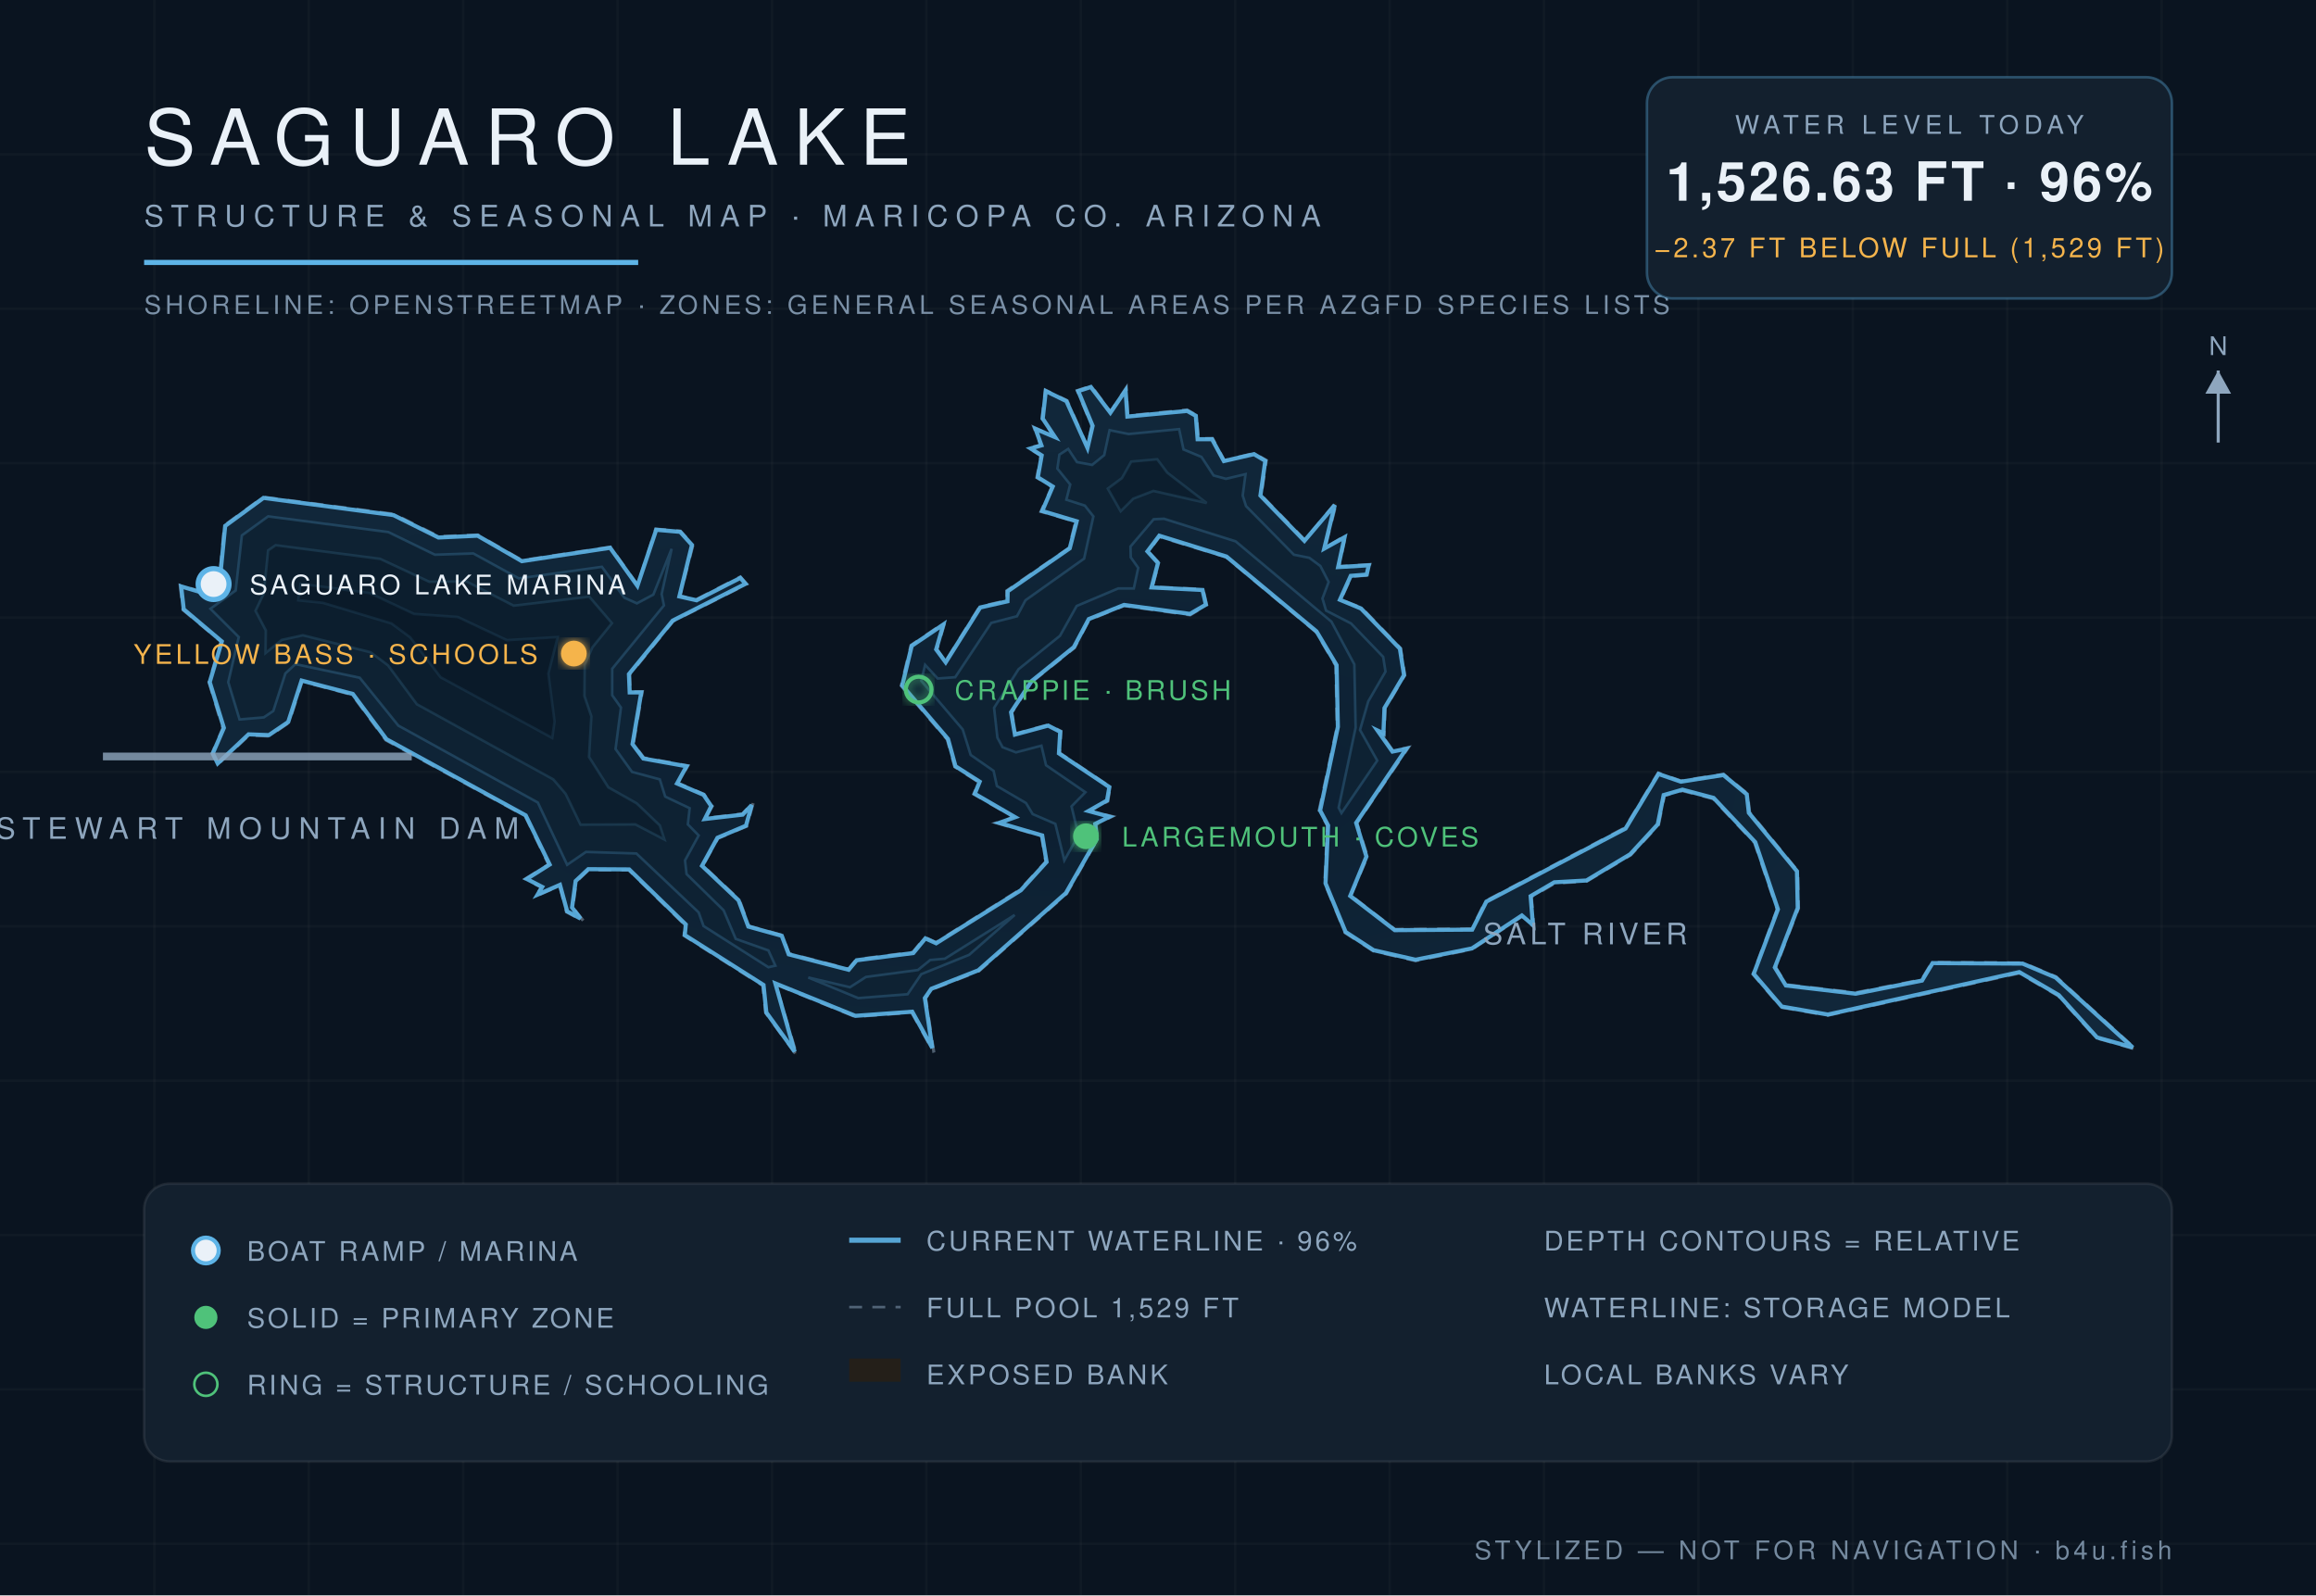
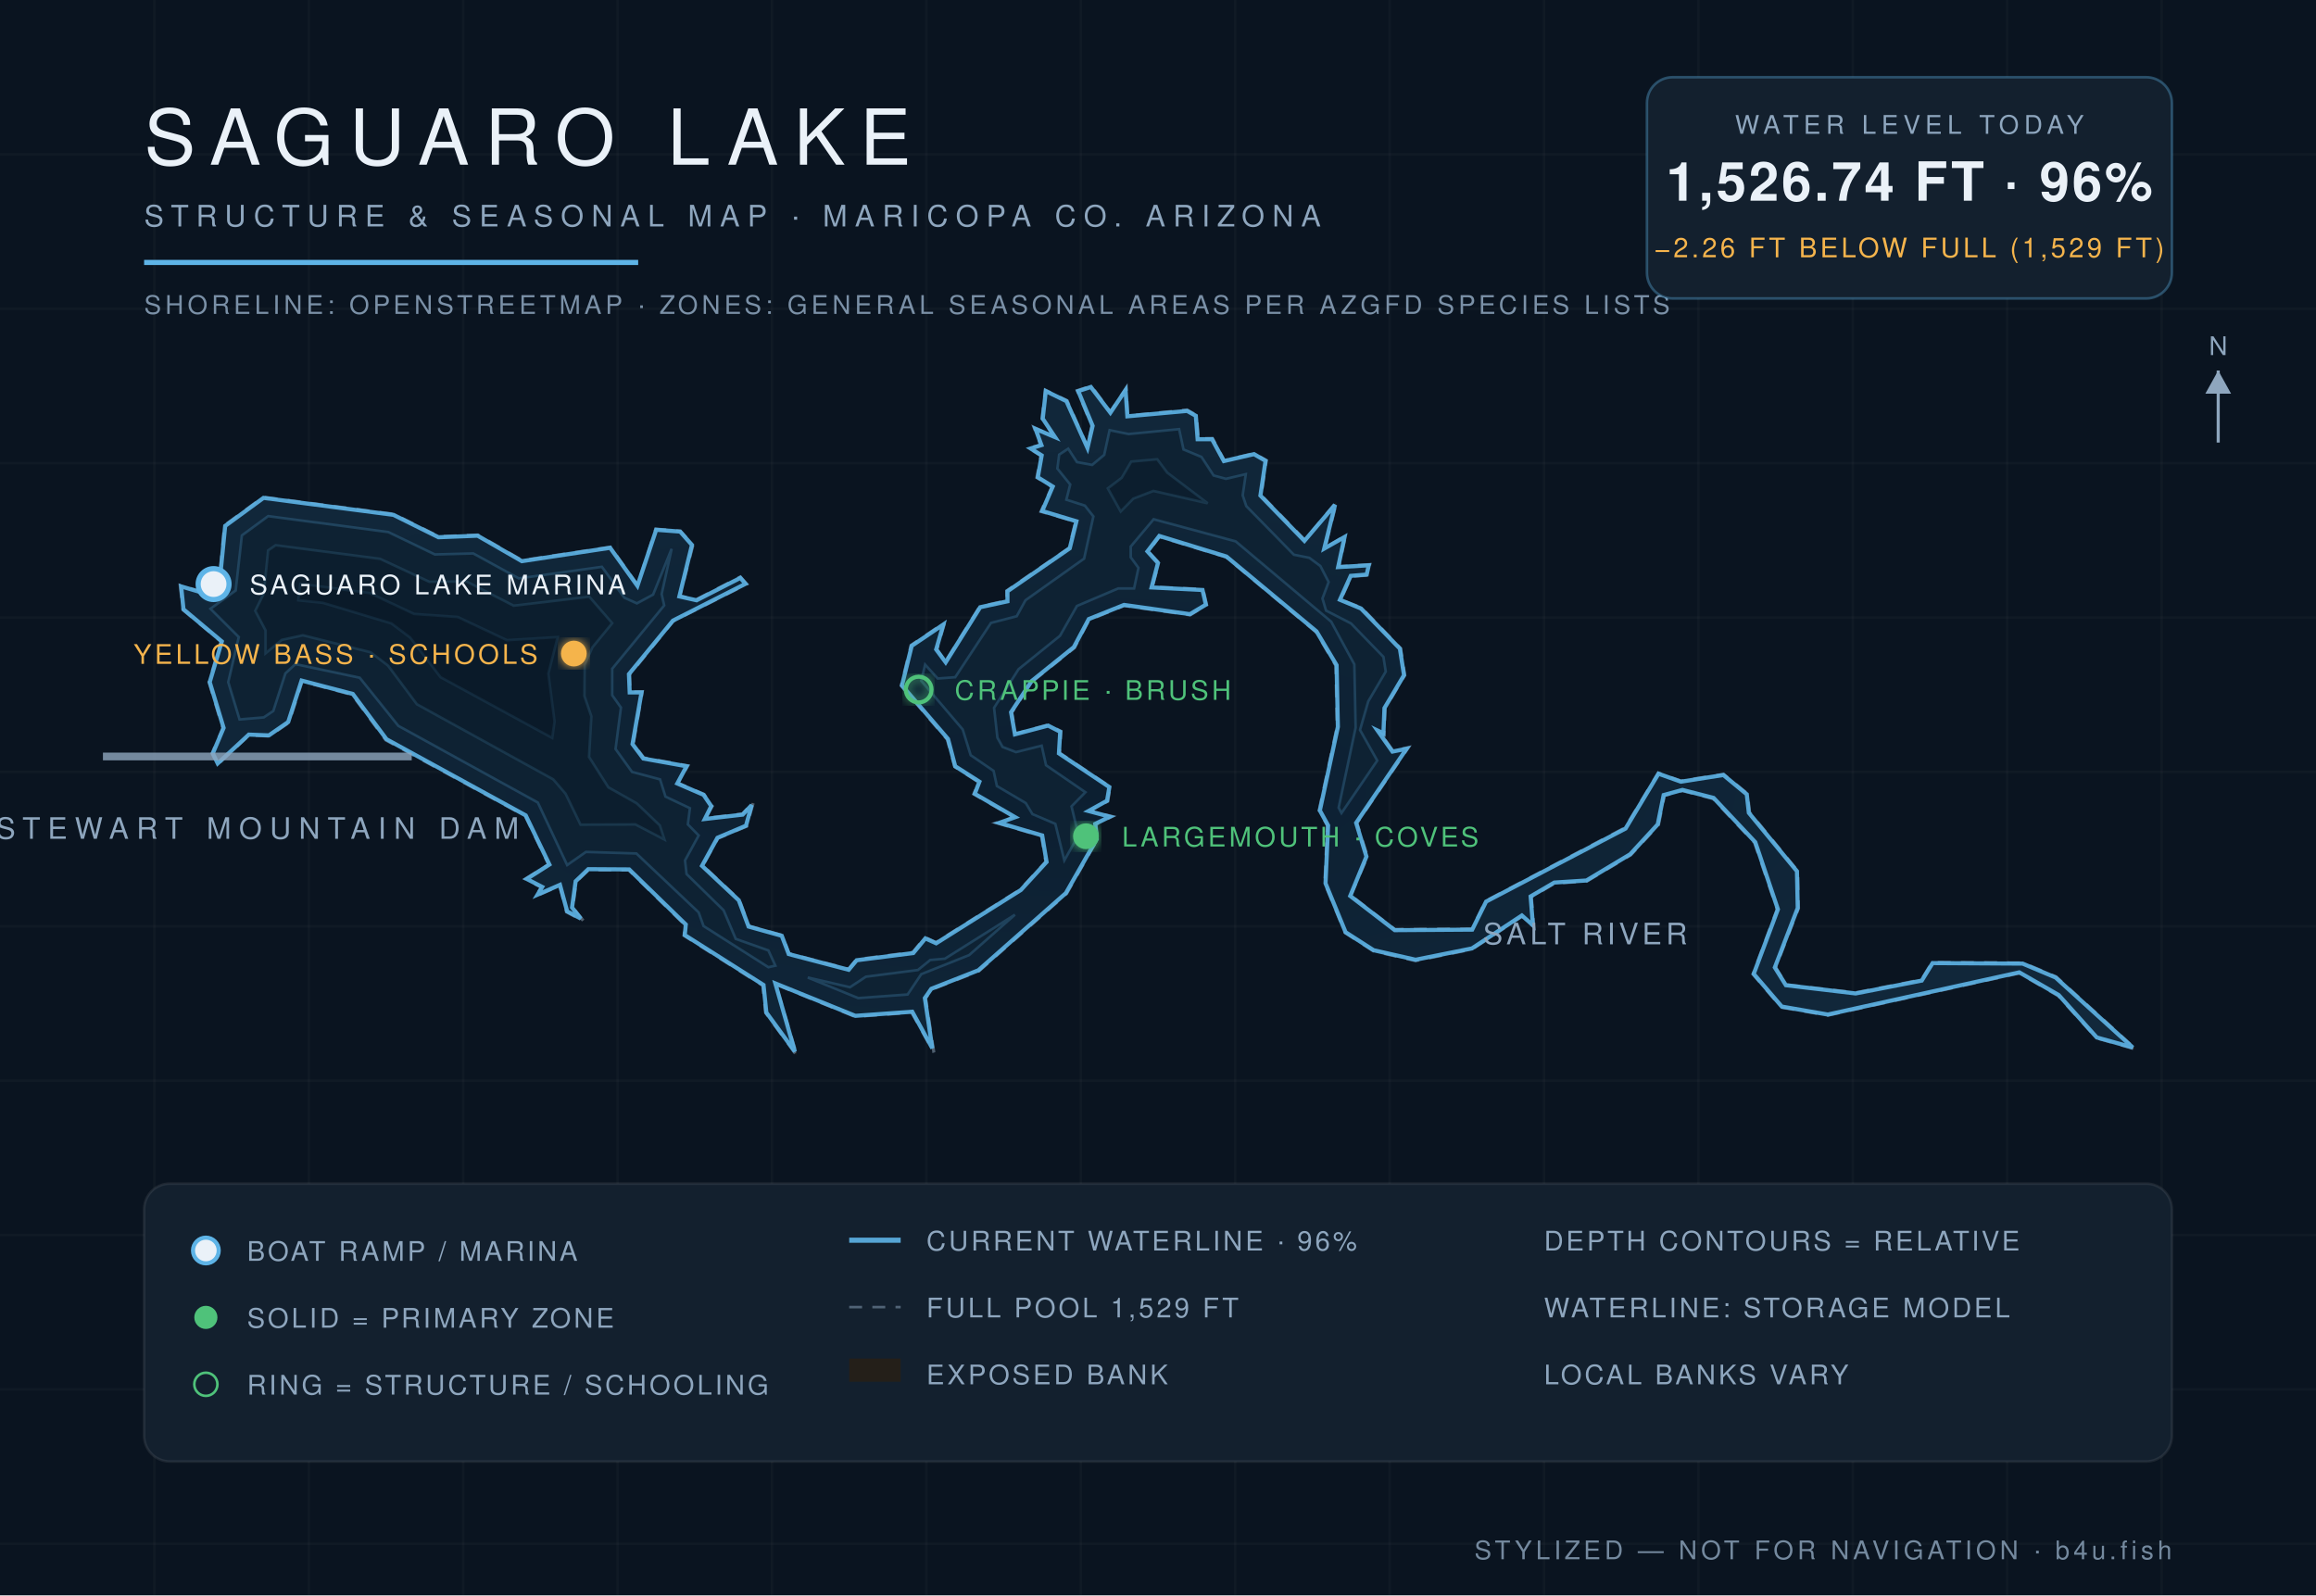
<svg xmlns="http://www.w3.org/2000/svg" viewBox="0 0 900 620" font-family="Helvetica,Arial,sans-serif">
  <defs>
    <radialGradient id="wg" cx="45%" cy="60%" r="80%">
      <stop offset="0%" stop-color="#0c1f31" />
      <stop offset="55%" stop-color="#102639" />
      <stop offset="100%" stop-color="#13293c" />
    </radialGradient>
    <filter id="glow">
      <feGaussianBlur stdDeviation="2.2" result="b" />
      <feMerge>
        <feMergeNode in="b" />
        <feMergeNode in="SourceGraphic" />
      </feMerge>
    </filter>
  </defs>
  <rect width="900" height="620" fill="#0a1420" />
  <g stroke="#ffffff" stroke-opacity="0.025">
    <line x1="60" y1="0" x2="60" y2="620" />
    <line x1="120" y1="0" x2="120" y2="620" />
    <line x1="180" y1="0" x2="180" y2="620" />
    <line x1="240" y1="0" x2="240" y2="620" />
    <line x1="300" y1="0" x2="300" y2="620" />
    <line x1="360" y1="0" x2="360" y2="620" />
    <line x1="420" y1="0" x2="420" y2="620" />
    <line x1="480" y1="0" x2="480" y2="620" />
    <line x1="540" y1="0" x2="540" y2="620" />
    <line x1="600" y1="0" x2="600" y2="620" />
    <line x1="660" y1="0" x2="660" y2="620" />
    <line x1="720" y1="0" x2="720" y2="620" />
    <line x1="780" y1="0" x2="780" y2="620" />
    <line x1="840" y1="0" x2="840" y2="620" />
    <line x1="0" y1="60" x2="900" y2="60" />
    <line x1="0" y1="120" x2="900" y2="120" />
    <line x1="0" y1="180" x2="900" y2="180" />
    <line x1="0" y1="240" x2="900" y2="240" />
    <line x1="0" y1="300" x2="900" y2="300" />
    <line x1="0" y1="360" x2="900" y2="360" />
    <line x1="0" y1="420" x2="900" y2="420" />
    <line x1="0" y1="480" x2="900" y2="480" />
    <line x1="0" y1="540" x2="900" y2="540" />
    <line x1="0" y1="600" x2="900" y2="600" />
  </g>
  <path d="M 524.9,348.0 L 531.4,332.9 L 527.3,319.9 L 547.3,290.5 L 541.3,291.8 L 535.6,283.8 L 537.8,285.6 L 538.3,275.3 L 545.9,262.4 L 544.3,252.0 L 529.1,236.2 L 521.0,233.1 L 525.1,224.0 L 531.3,223.6 L 532.3,219.4 L 520.3,220.2 L 522.9,208.1 L 514.9,213.0 L 519.4,195.0 L 507.1,209.9 L 490.1,192.5 L 492.1,178.9 L 487.3,176.2 L 475.8,179.0 L 471.2,170.4 L 465.7,170.5 L 465.0,161.4 L 461.3,159.3 L 438.2,161.6 L 437.7,150.7 L 431.5,160.1 L 424.1,150.0 L 418.6,151.8 L 424.3,165.5 L 422.6,173.8 L 414.7,155.7 L 406.2,151.6 L 404.9,162.7 L 409.7,169.8 L 401.8,166.1 L 404.4,173.0 L 399.7,174.1 L 404.5,177.1 L 402.9,185.6 L 408.8,189.2 L 404.5,198.8 L 418.0,202.7 L 415.4,213.0 L 391.2,229.6 L 391.3,233.4 L 380.7,235.8 L 367.4,257.2 L 364.1,252.4 L 367.1,242.0 L 354.0,250.8 L 350.2,266.5 L 368.1,287.4 L 371.0,298.0 L 380.4,304.0 L 378.4,308.6 L 394.2,317.7 L 387.2,319.8 L 404.7,324.9 L 406.4,334.9 L 396.5,345.7 L 363.7,366.3 L 359.5,364.3 L 354.7,370.1 L 332.8,372.9 L 329.8,376.6 L 306.6,370.6 L 304.0,363.5 L 291.0,359.9 L 287.3,349.7 L 273.1,336.4 L 279.0,325.8 L 290.2,321.1 L 292.8,311.7 L 288.5,316.3 L 274.1,318.0 L 276.8,313.3 L 273.6,308.7 L 263.4,304.3 L 267.3,297.6 L 250.2,294.5 L 246.1,289.1 L 249.6,268.8 L 244.9,268.9 L 244.7,262.2 L 261.6,241.4 L 290.2,227.0 L 287.7,224.2 L 270.6,233.0 L 264.2,231.6 L 269.3,211.8 L 264.4,206.4 L 254.8,205.6 L 247.8,227.4 L 237.2,212.6 L 202.9,217.8 L 185.7,207.9 L 170.5,208.5 L 153.0,199.8 L 102.3,193.2 L 87.2,204.2 L 85.1,226.5 L 78.8,230.1 L 70.0,227.5 L 71.1,237.0 L 85.9,249.3 L 81.2,265.1 L 86.6,283.0 L 82.4,292.8 L 84.5,297.2 L 96.8,285.7 L 104.6,286.1 L 112.3,280.8 L 117.4,264.8 L 136.9,270.0 L 149.9,287.6 L 204.1,317.1 L 213.2,336.0 L 204.1,341.6 L 210.4,344.9 L 208.0,348.4 L 217.5,344.2 L 220.1,354.4 L 226.8,358.0 L 222.6,352.7 L 223.9,342.7 L 228.7,338.1 L 244.3,338.1 L 266.2,359.5 L 265.8,363.6 L 296.4,383.0 L 297.5,393.6 L 309.7,410.3 L 301.4,382.5 L 332.3,395.1 L 354.3,393.5 L 362.9,409.0 L 359.7,387.9 L 362.2,384.5 L 380.4,377.4 L 414.5,347.3 L 426.5,326.1 L 425.9,320.4 L 432.2,317.3 L 423.3,315.2 L 430.5,311.4 L 431.4,305.8 L 411.7,292.6 L 412.3,284.2 L 407.3,281.7 L 394.6,285.2 L 393.2,276.9 L 401.1,264.9 L 417.6,251.7 L 423.2,240.9 L 436.8,235.4 L 462.5,239.0 L 468.9,235.1 L 467.5,229.0 L 447.8,228.1 L 450.3,218.7 L 446.2,214.4 L 450.5,208.6 L 476.5,216.5 L 511.4,245.6 L 519.1,258.7 L 519.6,282.5 L 512.6,315.0 L 515.8,320.8 L 514.8,343.3 L 522.7,362.5 L 533.7,369.6 L 550.1,373.4 L 572.1,368.9 L 591.5,356.1 L 596.1,360.3 L 595.1,348.6 L 604.1,343.3 L 616.6,342.5 L 633.7,332.3 L 644.5,320.6 L 646.8,309.2 L 653.8,307.3 L 665.7,310.4 L 681.8,327.5 L 690.6,353.4 L 681.2,378.6 L 692.2,391.5 L 710.3,394.6 L 784.7,378.2 L 799.8,387.0 L 814.7,403.4 L 830.0,407.8 L 799.0,379.6 L 786.1,374.2 L 750.8,374.0 L 746.7,380.8 L 721.1,385.8 L 694.2,382.7 L 690.0,376.0 L 698.9,353.0 L 698.6,338.5 L 679.9,315.7 L 679.1,308.5 L 669.8,300.9 L 653.2,303.5 L 644.4,300.4 L 631.5,321.7 L 577.3,350.2 L 572.0,361.0 L 542.0,361.2 L 524.9,348.0 Z" fill="#241f19" fill-opacity="0.9" stroke="#8ea6be" stroke-opacity="0.5" stroke-width="1.2" stroke-dasharray="5 4" />
-   <path d="M 524.7,348.2 L 542.0,361.5 L 572.1,361.3 L 577.6,350.4 L 631.7,322.0 L 644.5,300.8 L 653.2,303.8 L 669.7,301.2 L 678.8,308.7 L 679.6,315.9 L 698.3,338.6 L 698.6,352.9 L 689.7,376.0 L 694.0,383.0 L 721.1,386.2 L 746.9,381.1 L 751.0,374.3 L 786.0,374.5 L 798.8,379.9 L 828.8,407.1 L 814.9,403.2 L 800.0,386.7 L 784.7,377.8 L 710.3,394.3 L 692.4,391.2 L 681.5,378.5 L 690.9,353.4 L 682.1,327.3 L 665.9,310.1 L 653.8,306.9 L 646.5,309.0 L 644.2,320.4 L 633.5,332.0 L 616.5,342.2 L 604.0,342.9 L 594.8,348.3 L 595.7,359.5 L 591.4,355.8 L 572.0,368.6 L 550.1,373.0 L 533.8,369.3 L 522.9,362.2 L 515.1,343.3 L 516.1,320.8 L 513.0,315.0 L 519.9,282.5 L 519.4,258.5 L 511.6,245.4 L 476.6,216.3 L 450.5,208.2 L 445.9,214.3 L 450.0,218.8 L 447.5,228.3 L 467.3,229.3 L 468.6,235.0 L 462.4,238.6 L 436.8,235.1 L 423.1,240.6 L 417.3,251.5 L 400.9,264.7 L 392.9,276.8 L 394.4,285.5 L 407.3,282.0 L 412.0,284.4 L 411.5,292.8 L 431.1,305.9 L 430.2,311.1 L 423.0,315.2 L 431.2,317.4 L 425.6,320.2 L 426.2,326.1 L 414.2,347.1 L 380.2,377.1 L 361.9,384.3 L 359.4,387.9 L 362.3,407.3 L 354.5,393.2 L 332.4,394.8 L 301.3,382.2 L 308.8,408.7 L 297.8,393.5 L 296.7,382.8 L 266.1,363.4 L 266.5,359.3 L 244.5,337.9 L 228.6,337.8 L 223.7,342.4 L 222.3,352.7 L 225.6,357.0 L 220.4,354.2 L 217.6,343.9 L 208.9,347.7 L 210.7,344.7 L 204.7,341.6 L 213.6,336.0 L 204.3,316.9 L 150.2,287.3 L 137.1,269.7 L 117.2,264.5 L 112.0,280.6 L 104.5,285.7 L 96.6,285.4 L 84.6,296.7 L 82.7,292.8 L 87.0,282.9 L 81.5,265.1 L 86.2,249.3 L 71.4,236.8 L 70.4,227.9 L 78.8,230.4 L 85.3,226.7 L 87.5,204.4 L 102.4,193.5 L 152.9,200.2 L 170.4,208.9 L 185.6,208.2 L 202.8,218.1 L 237.1,212.9 L 247.7,227.7 L 255.0,205.9 L 264.3,206.7 L 268.9,211.8 L 264.0,231.8 L 270.7,233.3 L 287.7,224.6 L 289.7,226.9 L 261.4,241.2 L 244.4,262.0 L 244.7,269.1 L 249.2,269.1 L 245.8,289.2 L 250.0,294.8 L 266.8,297.8 L 263.1,304.5 L 273.4,308.9 L 276.4,313.3 L 273.9,318.3 L 288.6,316.6 L 292.1,312.9 L 289.9,320.9 L 278.8,325.6 L 272.8,336.5 L 287.0,349.9 L 290.8,360.1 L 303.8,363.7 L 306.5,370.9 L 329.8,376.9 L 332.9,373.2 L 354.9,370.4 L 359.6,364.7 L 363.8,366.6 L 396.7,346.0 L 406.7,335.0 L 405.0,324.7 L 388.3,319.8 L 394.5,317.6 L 378.8,308.5 L 380.7,303.8 L 371.3,297.8 L 368.4,287.2 L 350.6,266.4 L 354.3,251.0 L 366.6,242.7 L 363.8,252.4 L 367.5,257.4 L 380.9,236.1 L 391.5,233.7 L 391.6,229.8 L 415.7,213.1 L 418.4,202.6 L 405.0,198.6 L 409.1,189.1 L 403.3,185.5 L 404.8,177.0 L 400.5,174.3 L 404.7,173.1 L 402.4,166.7 L 410.0,169.9 L 405.2,162.7 L 406.4,152.0 L 414.4,155.9 L 422.6,174.1 L 424.6,165.5 L 419.0,152.0 L 423.9,150.4 L 431.5,160.4 L 437.4,151.7 L 438.1,161.9 L 461.3,159.7 L 464.7,161.6 L 465.4,170.7 L 471.0,170.7 L 475.6,179.2 L 487.3,176.5 L 491.7,179.1 L 489.8,192.6 L 506.9,210.2 L 518.7,196.3 L 514.6,213.2 L 522.5,208.8 L 520.0,220.4 L 531.9,219.7 L 531.1,223.3 L 524.9,223.8 L 520.7,233.1 L 528.9,236.5 L 544.0,252.1 L 545.6,262.4 L 538.0,275.2 L 537.6,285.0 L 535.3,283.9 L 541.1,292.1 L 546.5,291.0 L 527.0,319.8 L 531.0,332.9 L 524.7,348.2 Z" fill="url(#wg)" stroke="#5eb4e7" stroke-opacity="0.9" stroke-width="1.6" />
-   <path d="M 81.8,236.6 L 91.6,229.5 L 94.0,208.1 L 104.2,200.7 L 150.9,206.8 L 169.0,215.6 L 183.9,215.1 L 201.6,224.8 L 233.9,220.3 L 242.6,232.3 L 247.5,234.5 L 253.9,231.1 L 261.0,213.3 L 257.1,230.9 L 258.0,235.3 L 237.9,259.9 L 237.9,270.2 L 241.3,275.0 L 239.2,291.1 L 245.6,300.0 L 256.4,302.9 L 258.5,309.6 L 268.0,314.1 L 267.3,320.4 L 271.5,324.7 L 266.2,334.4 L 266.8,339.7 L 281.2,353.8 L 285.9,364.9 L 298.6,369.4 L 301.3,375.3 L 298.6,375.9 L 273.4,359.9 L 271.5,354.6 L 247.3,331.7 L 227.7,331.1 L 220.4,336.1 L 209.0,311.9 L 154.8,282.0 L 139.8,263.4 L 114.8,258.1 L 110.9,261.7 L 106.2,276.3 L 102.5,278.8 L 93.1,279.6 L 88.7,265.1 L 92.8,247.6 L 81.8,236.6 Z" fill="#0e2233" stroke="#5eb4e7" stroke-opacity="0.22" stroke-width="1" />
-   <path d="M 314.1,379.9 L 330.3,383.7 L 336.5,379.7 L 356.7,377.0 L 361.5,373.1 L 367.2,372.6 L 394.3,355.6 L 376.6,371.1 L 358.0,378.6 L 352.7,386.4 L 333.5,387.9 L 314.1,379.9 Z" fill="#0e2233" stroke="#5eb4e7" stroke-opacity="0.22" stroke-width="1" />
-   <path d="M 413.6,334.4 L 410.1,320.2 L 401.3,316.4 L 398.7,312.1 L 387.4,305.5 L 386.1,299.6 L 377.2,293.4 L 374.1,283.5 L 358.0,264.6 L 359.5,258.4 L 364.4,263.7 L 371.2,263.2 L 385.2,242.1 L 395.2,239.5 L 398.5,233.3 L 421.3,217.1 L 424.9,200.7 L 421.6,196.5 L 414.4,194.2 L 415.9,188.3 L 410.9,182.1 L 411.7,176.7 L 415.1,174.5 L 418.5,179.6 L 424.4,180.7 L 429.1,176.9 L 431.2,167.2 L 438.6,168.7 L 458.2,166.8 L 459.9,174.7 L 466.9,177.6 L 471.6,184.8 L 476.4,186.1 L 484.0,184.3 L 482.9,192.6 L 484.2,196.7 L 502.8,215.6 L 508.8,216.8 L 513.1,220.0 L 516.3,226.2 L 513.9,232.6 L 515.3,237.3 L 525.0,242.3 L 537.5,255.3 L 538.4,261.0 L 531.7,272.6 L 528.5,283.7 L 535.2,295.6 L 521.3,316.0 L 520.2,313.9 L 526.8,282.8 L 526.3,258.2 L 517.4,241.6 L 480.2,210.4 L 452.3,201.6 L 448.3,201.8 L 439.3,212.4 L 439.4,216.6 L 442.3,220.7 L 440.6,228.7 L 434.5,228.7 L 418.4,235.5 L 411.9,247.1 L 395.8,260.1 L 386.3,275.1 L 387.6,286.7 L 389.6,290.4 L 394.8,292.4 L 404.7,289.8 L 406.5,297.4 L 421.8,307.9 L 416.4,313.4 L 419.1,324.6 L 413.6,334.4 Z" fill="#0e2233" stroke="#5eb4e7" stroke-opacity="0.22" stroke-width="1" />
-   <path d="M 103.2,253.8 L 103.3,245.0 L 99.3,237.4 L 102.5,230.7 L 104.2,213.9 L 107.1,211.9 L 147.7,217.2 L 166.8,226.1 L 181.3,226.0 L 199.6,235.4 L 229.0,231.9 L 237.8,242.2 L 230.2,251.6 L 227.2,258.3 L 227.1,270.5 L 229.8,278.4 L 228.9,294.2 L 236.4,306.0 L 247.4,312.2 L 256.4,320.8 L 258.2,326.3 L 246.9,320.4 L 225.6,320.5 L 219.8,308.5 L 215.0,302.9 L 162.0,273.7 L 150.8,258.6 L 144.0,253.5 L 117.7,246.9 L 109.5,248.7 L 103.2,253.8 Z" fill="#0c1e2e" stroke="#5eb4e7" stroke-opacity="0.15" stroke-width="1" />
-   <path d="M 435.5,198.7 L 430.5,189.9 L 436.0,185.8 L 439.6,179.4 L 449.7,178.5 L 453.6,183.7 L 468.9,195.5 L 448.2,190.8 L 440.4,193.8 L 435.5,198.7 Z" fill="#0c1e2e" stroke="#5eb4e7" stroke-opacity="0.15" stroke-width="1" />
-   <path d="M 115.9,233.3 L 116.8,226.9 L 143.7,230.5 L 160.9,238.6 L 177.9,239.8 L 197.0,248.8 L 216.7,247.6 L 213.1,261.8 L 215.5,280.4 L 214.6,286.8 L 171.2,263.2 L 159.4,247.7 L 152.1,242.3 L 125.5,234.3 L 115.9,233.3 Z" fill="#0a1a29" stroke="#5eb4e7" stroke-opacity="0.1" stroke-width="1" />
+   <path d="M 524.7,348.2 L 542.0,361.5 L 572.1,361.3 L 577.5,350.4 L 631.7,322.0 L 644.5,300.7 L 653.2,303.8 L 669.7,301.2 L 678.8,308.7 L 679.6,315.9 L 698.3,338.6 L 698.6,352.9 L 689.7,376.0 L 694.0,382.9 L 721.1,386.1 L 746.8,381.1 L 751.0,374.3 L 786.0,374.5 L 798.8,379.9 L 828.8,407.1 L 814.8,403.2 L 800.0,386.7 L 784.7,377.9 L 710.3,394.3 L 692.4,391.2 L 681.5,378.5 L 690.9,353.4 L 682.1,327.3 L 665.9,310.1 L 653.8,307.0 L 646.5,309.0 L 644.2,320.4 L 633.5,332.0 L 616.5,342.2 L 604.0,343.0 L 594.8,348.4 L 595.7,359.6 L 591.4,355.8 L 572.0,368.6 L 550.1,373.0 L 533.8,369.3 L 522.9,362.3 L 515.1,343.3 L 516.1,320.8 L 512.9,315.0 L 519.9,282.5 L 519.4,258.5 L 511.6,245.4 L 476.6,216.3 L 450.5,208.3 L 445.9,214.3 L 450.0,218.8 L 447.5,228.3 L 467.3,229.3 L 468.6,235.0 L 462.4,238.7 L 436.8,235.1 L 423.1,240.6 L 417.3,251.5 L 400.9,264.7 L 392.9,276.8 L 394.4,285.4 L 407.3,282.0 L 412.0,284.4 L 411.5,292.8 L 431.1,305.9 L 430.2,311.2 L 423.0,315.2 L 431.3,317.4 L 425.6,320.2 L 426.2,326.1 L 414.2,347.1 L 380.2,377.1 L 361.9,384.3 L 359.4,387.9 L 362.3,407.4 L 354.5,393.2 L 332.4,394.8 L 301.3,382.2 L 308.9,408.7 L 297.8,393.5 L 296.7,382.8 L 266.1,363.4 L 266.5,359.3 L 244.5,337.9 L 228.6,337.8 L 223.7,342.5 L 222.3,352.7 L 225.7,357.0 L 220.4,354.2 L 217.6,343.9 L 208.9,347.7 L 210.7,344.7 L 204.7,341.6 L 213.5,336.0 L 204.3,316.9 L 150.2,287.3 L 137.1,269.7 L 117.2,264.5 L 112.0,280.6 L 104.5,285.8 L 96.7,285.5 L 84.6,296.7 L 82.7,292.8 L 86.9,282.9 L 81.5,265.1 L 86.2,249.3 L 71.3,236.8 L 70.4,227.9 L 78.8,230.4 L 85.3,226.7 L 87.5,204.4 L 102.4,193.5 L 152.9,200.1 L 170.4,208.8 L 185.6,208.2 L 202.8,218.1 L 237.1,212.9 L 247.7,227.7 L 255.0,205.9 L 264.3,206.6 L 268.9,211.8 L 264.0,231.8 L 270.7,233.3 L 287.7,224.6 L 289.7,226.9 L 261.5,241.2 L 244.4,262.0 L 244.7,269.1 L 249.3,269.1 L 245.8,289.2 L 250.0,294.8 L 266.8,297.8 L 263.2,304.5 L 273.4,308.9 L 276.4,313.3 L 273.9,318.3 L 288.6,316.6 L 292.1,312.9 L 289.9,320.9 L 278.8,325.6 L 272.8,336.5 L 287.1,349.9 L 290.9,360.1 L 303.8,363.7 L 306.5,370.8 L 329.8,376.9 L 332.9,373.2 L 354.9,370.4 L 359.6,364.7 L 363.8,366.6 L 396.7,345.9 L 406.7,335.0 L 405.0,324.7 L 388.3,319.8 L 394.5,317.6 L 378.8,308.5 L 380.6,303.8 L 371.2,297.8 L 368.4,287.2 L 350.5,266.4 L 354.3,251.0 L 366.6,242.7 L 363.8,252.4 L 367.5,257.4 L 380.9,236.0 L 391.5,233.7 L 391.5,229.8 L 415.7,213.1 L 418.3,202.6 L 405.0,198.6 L 409.1,189.1 L 403.3,185.5 L 404.8,177.0 L 400.5,174.3 L 404.7,173.0 L 402.4,166.7 L 410.0,169.9 L 405.2,162.7 L 406.4,152.0 L 414.4,155.9 L 422.6,174.1 L 424.6,165.5 L 419.0,152.0 L 423.9,150.4 L 431.5,160.4 L 437.4,151.6 L 438.1,161.8 L 461.3,159.7 L 464.7,161.6 L 465.4,170.7 L 471.0,170.7 L 475.6,179.2 L 487.3,176.5 L 491.8,179.1 L 489.8,192.6 L 506.9,210.2 L 518.8,196.2 L 514.6,213.2 L 522.5,208.7 L 520.0,220.4 L 531.9,219.7 L 531.1,223.3 L 524.9,223.8 L 520.7,233.1 L 528.9,236.5 L 544.0,252.1 L 545.6,262.4 L 538.0,275.2 L 537.6,285.0 L 535.3,283.9 L 541.1,292.1 L 546.6,291.0 L 527.0,319.8 L 531.0,332.9 L 524.7,348.2 Z" fill="url(#wg)" stroke="#5eb4e7" stroke-opacity="0.9" stroke-width="1.6" />
+   <path d="M 81.8,236.6 L 91.6,229.5 L 94.0,208.1 L 104.2,200.6 L 150.9,206.8 L 169.0,215.5 L 183.9,215.1 L 201.6,224.8 L 233.9,220.3 L 242.6,232.3 L 247.5,234.5 L 253.8,231.1 L 261.0,213.3 L 257.1,230.9 L 258.1,235.3 L 237.9,259.9 L 237.9,270.2 L 241.3,275.0 L 239.2,291.1 L 245.6,300.0 L 256.5,302.9 L 258.6,309.6 L 268.1,314.1 L 267.3,320.4 L 271.5,324.7 L 266.2,334.4 L 266.8,339.7 L 281.2,353.8 L 285.9,364.9 L 298.6,369.4 L 301.3,375.3 L 298.6,375.9 L 273.4,359.9 L 271.5,354.6 L 247.3,331.7 L 227.7,331.1 L 220.4,336.2 L 209.0,311.9 L 154.8,282.1 L 139.8,263.4 L 114.8,258.1 L 110.9,261.7 L 106.2,276.3 L 102.5,278.8 L 93.1,279.6 L 88.7,265.1 L 92.8,247.6 L 81.8,236.6 Z" fill="#0e2233" stroke="#5eb4e7" stroke-opacity="0.22" stroke-width="1" />
+   <path d="M 313.9,379.9 L 330.3,383.7 L 336.5,379.6 L 356.7,377.0 L 361.5,373.1 L 367.2,372.6 L 394.4,355.5 L 376.6,371.2 L 358.0,378.6 L 352.7,386.5 L 333.5,387.9 L 313.9,379.9 Z" fill="#0e2233" stroke="#5eb4e7" stroke-opacity="0.22" stroke-width="1" />
+   <path d="M 413.6,334.4 L 410.1,320.2 L 401.2,316.4 L 398.6,312.1 L 387.4,305.5 L 386.1,299.6 L 377.2,293.5 L 374.1,283.5 L 358.0,264.6 L 359.5,258.3 L 364.4,263.7 L 371.2,263.2 L 385.1,242.1 L 395.1,239.5 L 398.5,233.3 L 421.3,217.1 L 424.9,200.7 L 421.6,196.5 L 414.4,194.2 L 415.9,188.3 L 410.9,182.1 L 411.6,176.7 L 415.1,174.4 L 418.5,179.6 L 424.4,180.7 L 429.1,176.8 L 431.2,167.2 L 438.6,168.7 L 458.2,166.8 L 459.9,174.7 L 466.9,177.6 L 471.6,184.8 L 476.4,186.1 L 484.1,184.3 L 482.9,192.5 L 484.3,196.7 L 502.8,215.6 L 508.8,216.8 L 513.1,220.0 L 516.3,226.2 L 513.9,232.6 L 515.3,237.3 L 525.0,242.3 L 537.6,255.3 L 538.5,261.0 L 531.7,272.6 L 528.5,283.7 L 535.2,295.6 L 521.3,316.0 L 520.2,313.9 L 526.8,282.8 L 526.3,258.2 L 517.3,241.6 L 480.2,210.4 L 448.3,201.8 L 439.4,212.4 L 439.4,216.6 L 442.4,220.7 L 440.7,228.7 L 434.5,228.7 L 418.5,235.5 L 411.9,247.1 L 395.8,260.1 L 386.3,275.1 L 387.6,286.7 L 389.6,290.3 L 394.8,292.3 L 404.8,289.8 L 406.5,297.4 L 421.8,307.9 L 416.4,313.4 L 419.1,324.6 L 413.6,334.4 Z" fill="#0e2233" stroke="#5eb4e7" stroke-opacity="0.22" stroke-width="1" />
+   <path d="M 103.2,253.9 L 103.2,245.0 L 99.2,237.4 L 102.5,230.7 L 104.2,213.9 L 107.1,211.9 L 147.7,217.2 L 166.8,226.1 L 181.3,226.0 L 199.6,235.4 L 229.0,231.9 L 237.9,242.2 L 230.2,251.6 L 227.2,258.3 L 227.1,270.5 L 229.8,278.4 L 228.9,294.2 L 236.4,306.0 L 247.4,312.2 L 256.4,320.8 L 258.2,326.3 L 246.9,320.4 L 225.6,320.5 L 219.8,308.5 L 215.0,302.9 L 162.0,273.7 L 150.8,258.7 L 144.0,253.5 L 117.7,246.9 L 109.5,248.7 L 103.2,253.9 Z" fill="#0c1e2e" stroke="#5eb4e7" stroke-opacity="0.15" stroke-width="1" />
+   <path d="M 435.5,198.8 L 430.5,189.8 L 435.9,185.7 L 439.6,179.4 L 449.7,178.5 L 453.6,183.7 L 469.3,195.6 L 448.2,190.8 L 440.4,193.8 L 435.5,198.8 Z" fill="#0c1e2e" stroke="#5eb4e7" stroke-opacity="0.15" stroke-width="1" />
+   <path d="M 115.9,233.3 L 116.7,226.9 L 143.7,230.5 L 160.9,238.6 L 177.9,239.8 L 197.0,248.8 L 216.7,247.6 L 213.1,261.8 L 215.5,280.4 L 214.6,286.8 L 171.2,263.2 L 159.4,247.8 L 152.1,242.3 L 125.5,234.3 L 115.9,233.3 Z" fill="#0a1a29" stroke="#5eb4e7" stroke-opacity="0.1" stroke-width="1" />
  <text x="616" y="367" fill="#8ea6be" font-size="11.5" letter-spacing="1.6" text-anchor="middle">SALT RIVER</text>
  <line x1="40" y1="294" x2="160" y2="294" stroke="#8ea6be" stroke-width="3" stroke-opacity="0.8" />
  <text x="100" y="326" fill="#8ea6be" font-size="11.5" letter-spacing="3" text-anchor="middle">STEWART MOUNTAIN DAM</text>
  <circle cx="83" cy="227" r="6" fill="#eaf1f8" stroke="#5eb4e7" stroke-width="2" />
  <text x="97" y="231" fill="#eaf1f8" font-size="10.5" letter-spacing="1.2" text-anchor="start">SAGUARO LAKE MARINA</text>
  <circle cx="223" cy="254" r="5" fill="#f5b44c" filter="url(#glow)" />
  <text x="209" y="258" fill="#f5b44c" font-size="10.5" letter-spacing="1.2" text-anchor="end">YELLOW BASS · SCHOOLS</text>
  <circle cx="422" cy="325" r="5" fill="#4fc27a" filter="url(#glow)" />
  <text x="436" y="329" fill="#4fc27a" font-size="10.5" letter-spacing="1.2" text-anchor="start">LARGEMOUTH · COVES</text>
  <circle cx="357" cy="268" r="5" fill="none" stroke="#4fc27a" stroke-width="1.6" filter="url(#glow)" />
  <text x="371" y="272" fill="#4fc27a" font-size="10.5" letter-spacing="1.2" text-anchor="start">CRAPPIE · BRUSH</text>
  <text x="56" y="64" fill="#eaf1f8" font-size="30" letter-spacing="6" font-weight="300">SAGUARO LAKE</text>
  <text x="56" y="88" fill="#8ea6be" font-size="11.5" letter-spacing="3">STRUCTURE &amp; SEASONAL MAP · MARICOPA CO. ARIZONA</text>
  <line x1="56" y1="102" x2="248" y2="102" stroke="#5eb4e7" stroke-width="2" />
  <text x="56" y="122" fill="#8ea6be" font-size="10" letter-spacing="1.5" opacity="0.85">SHORELINE: OPENSTREETMAP · ZONES: GENERAL SEASONAL AREAS PER AZGFD SPECIES LISTS</text>
  <g>
    <rect x="640" y="30" width="204" height="86" rx="10" fill="#13202e" stroke="#5eb4e7" stroke-opacity="0.35" />
    <text x="742" y="52" fill="#8ea6be" font-size="10" letter-spacing="2" text-anchor="middle">WATER LEVEL TODAY</text>
-     <text x="742" y="78" fill="#eaf1f8" font-size="21" letter-spacing="1" text-anchor="middle" font-weight="600">1,526.63 FT · 96%</text>
-     <text x="742" y="100" fill="#f5b44c" font-size="10.5" letter-spacing="1.2" text-anchor="middle">−2.37 FT BELOW FULL (1,529 FT)</text>
+     <text x="742" y="78" fill="#eaf1f8" font-size="21" letter-spacing="1" text-anchor="middle" font-weight="600">1,526.74 FT · 96%</text>
+     <text x="742" y="100" fill="#f5b44c" font-size="10.5" letter-spacing="1.2" text-anchor="middle">−2.26 FT BELOW FULL (1,529 FT)</text>
  </g>
  <g font-size="10.5" letter-spacing="1.1">
    <rect x="56" y="460" width="788" height="108" rx="10" fill="#13202e" stroke="#ffffff" stroke-opacity="0.08" />
    <circle cx="80" cy="486" r="5" fill="#eaf1f8" stroke="#5eb4e7" stroke-width="1.6" />
    <text x="96" y="490" fill="#8ea6be">BOAT RAMP / MARINA</text>
    <circle cx="80" cy="512" r="4.5" fill="#4fc27a" />
    <text x="96" y="516" fill="#8ea6be">SOLID = PRIMARY ZONE</text>
    <circle cx="80" cy="538" r="4.5" fill="none" stroke="#4fc27a" />
    <text x="96" y="542" fill="#8ea6be">RING = STRUCTURE / SCHOOLING</text>
    <line x1="330" y1="482" x2="350" y2="482" stroke="#5eb4e7" stroke-opacity="0.9" stroke-width="2" />
    <text x="360" y="486" fill="#8ea6be">CURRENT WATERLINE · 96%</text>
    <line x1="330" y1="508" x2="350" y2="508" stroke="#8ea6be" stroke-opacity="0.5" stroke-dasharray="5 4" />
    <text x="360" y="512" fill="#8ea6be">FULL POOL 1,529 FT</text>
    <rect x="330" y="528" width="20" height="9" fill="#241f19" />
    <text x="360" y="538" fill="#8ea6be">EXPOSED BANK</text>
    <text x="600" y="486" fill="#8ea6be">DEPTH CONTOURS = RELATIVE</text>
    <text x="600" y="512" fill="#8ea6be">WATERLINE: STORAGE MODEL</text>
    <text x="600" y="538" fill="#8ea6be">LOCAL BANKS VARY</text>
  </g>
  <text x="844" y="606" fill="#8ea6be" font-size="10" letter-spacing="1.5" text-anchor="end" opacity="0.8">STYLIZED — NOT FOR NAVIGATION · b4u.fish</text>
  <g transform="translate(862,158)" stroke="#8ea6be" fill="#8ea6be">
    <line x1="0" y1="14" x2="0" y2="-14" stroke-width="1.2" />
    <path d="M 0,-14 l 5,9 h -10 z" stroke="none" />
    <text x="0" y="-20" font-size="10" text-anchor="middle" stroke="none">N</text>
  </g>
</svg>
